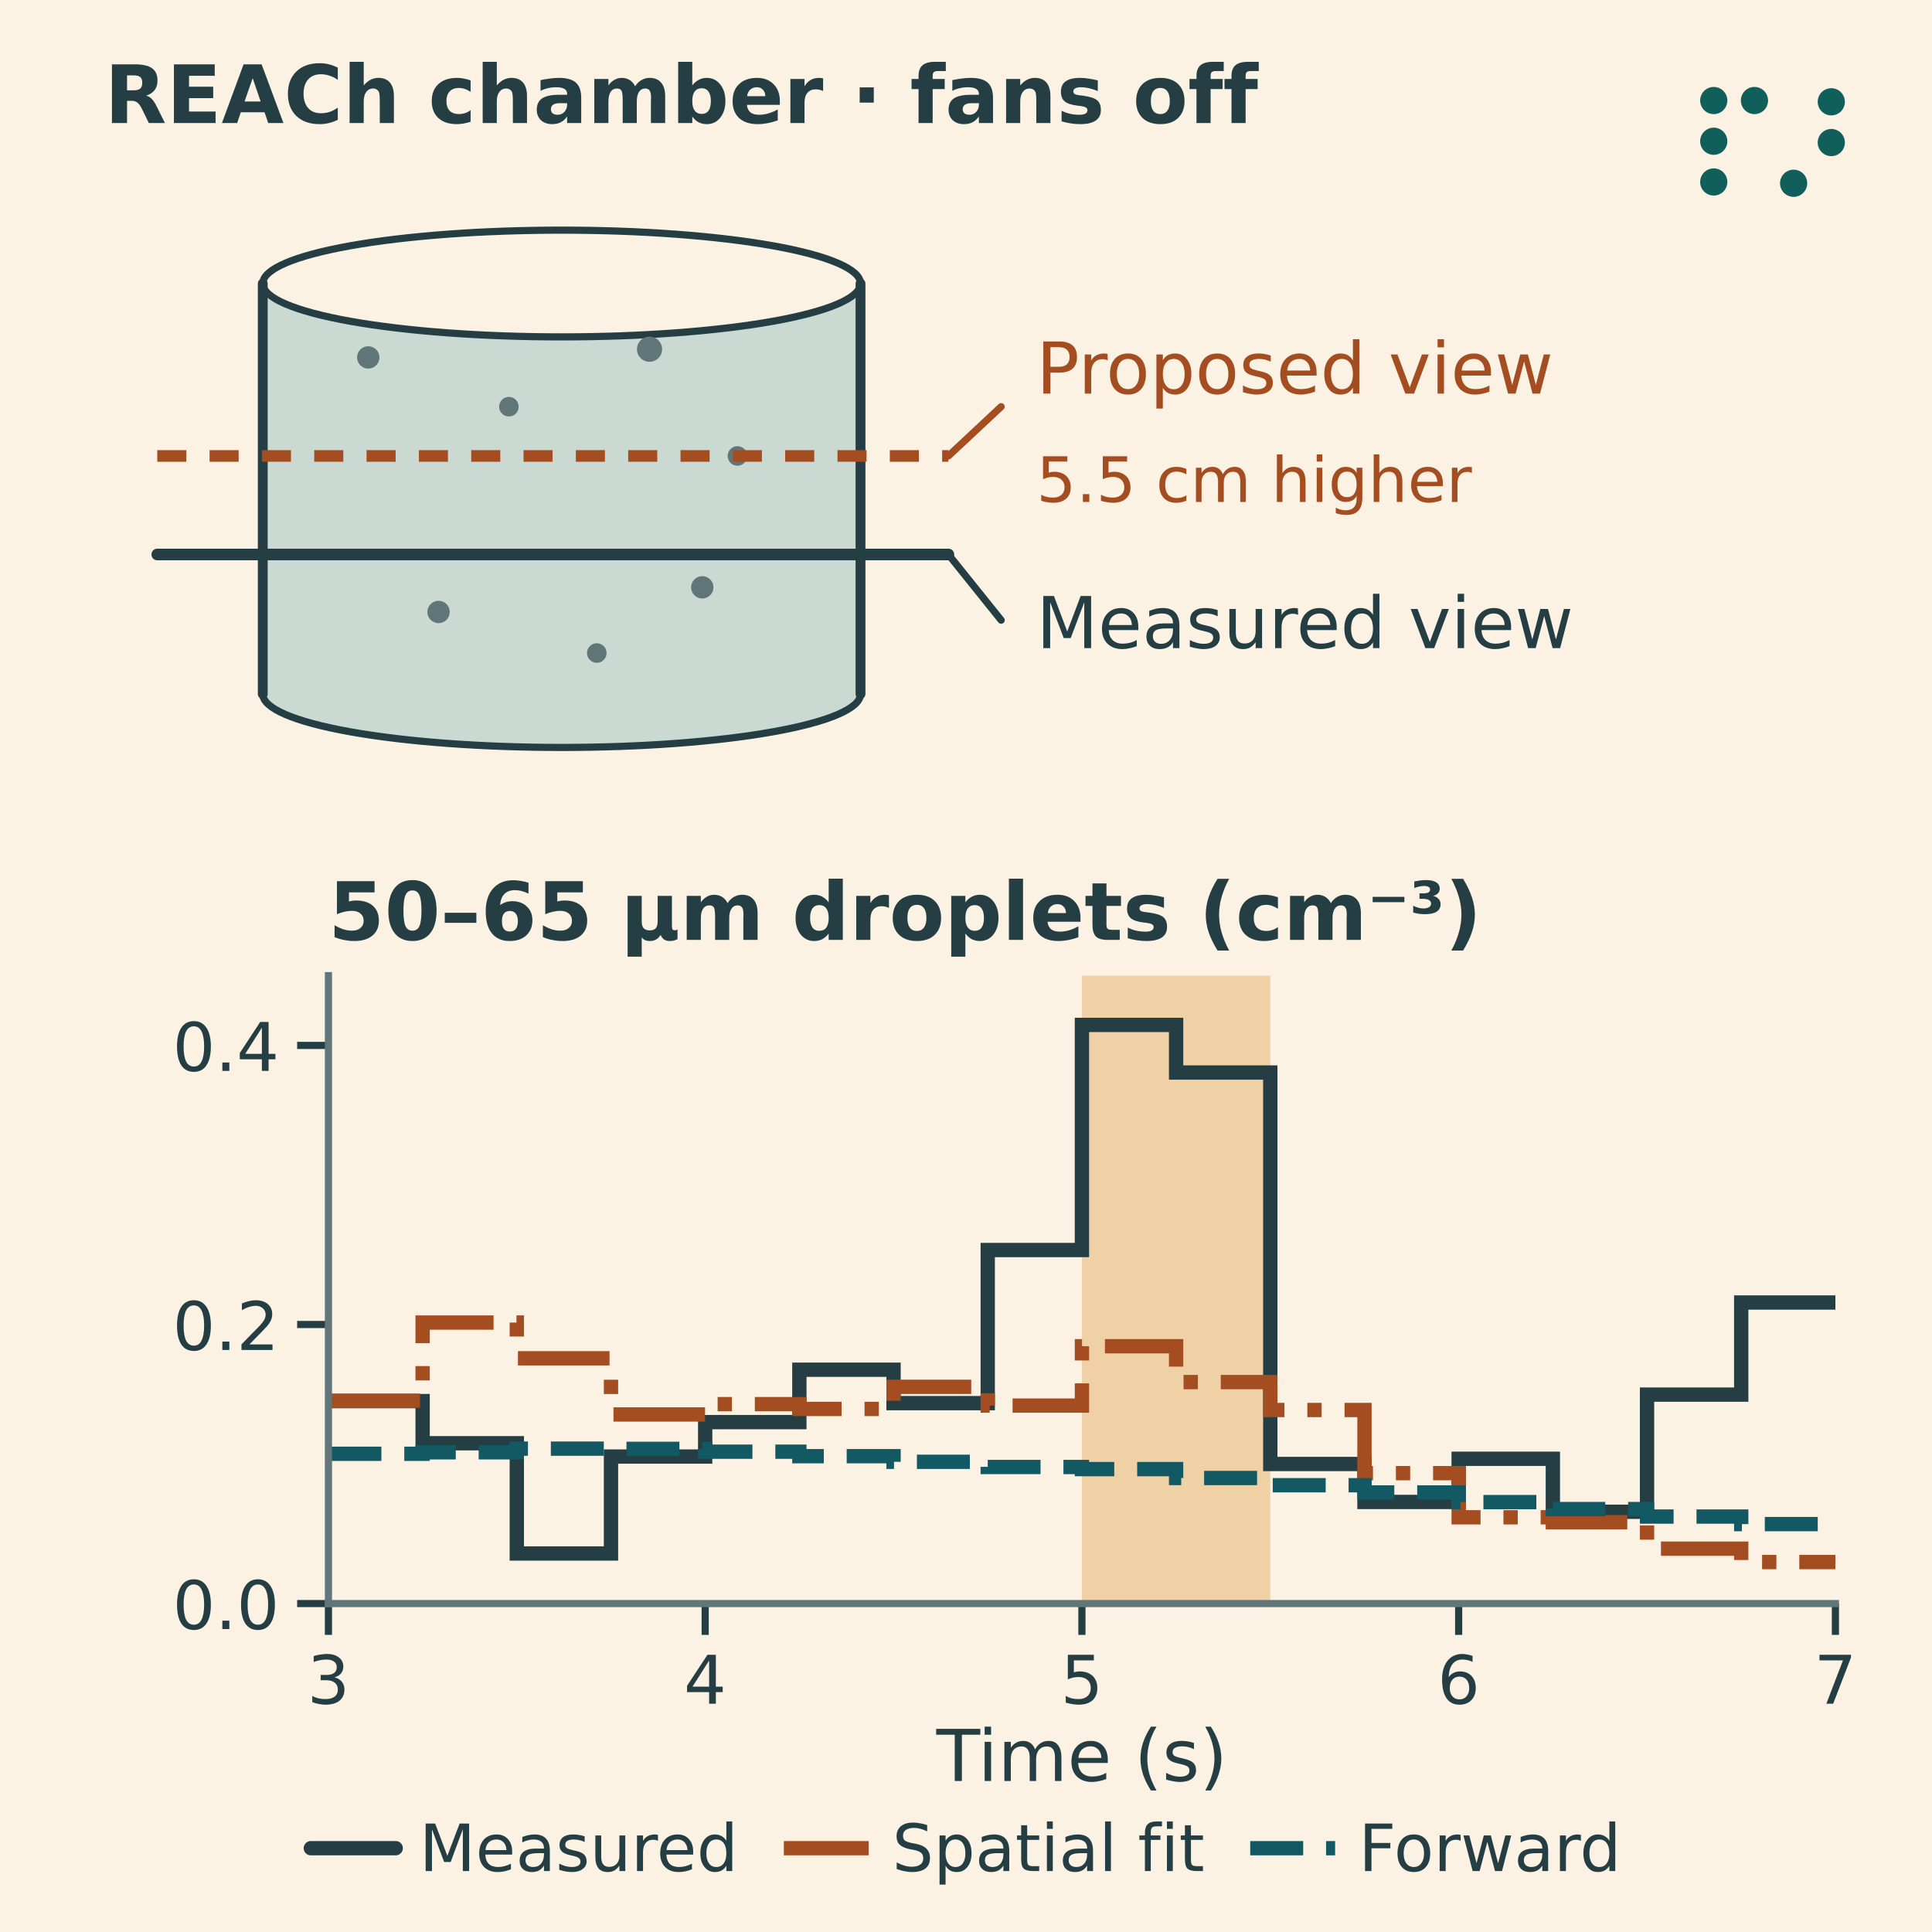
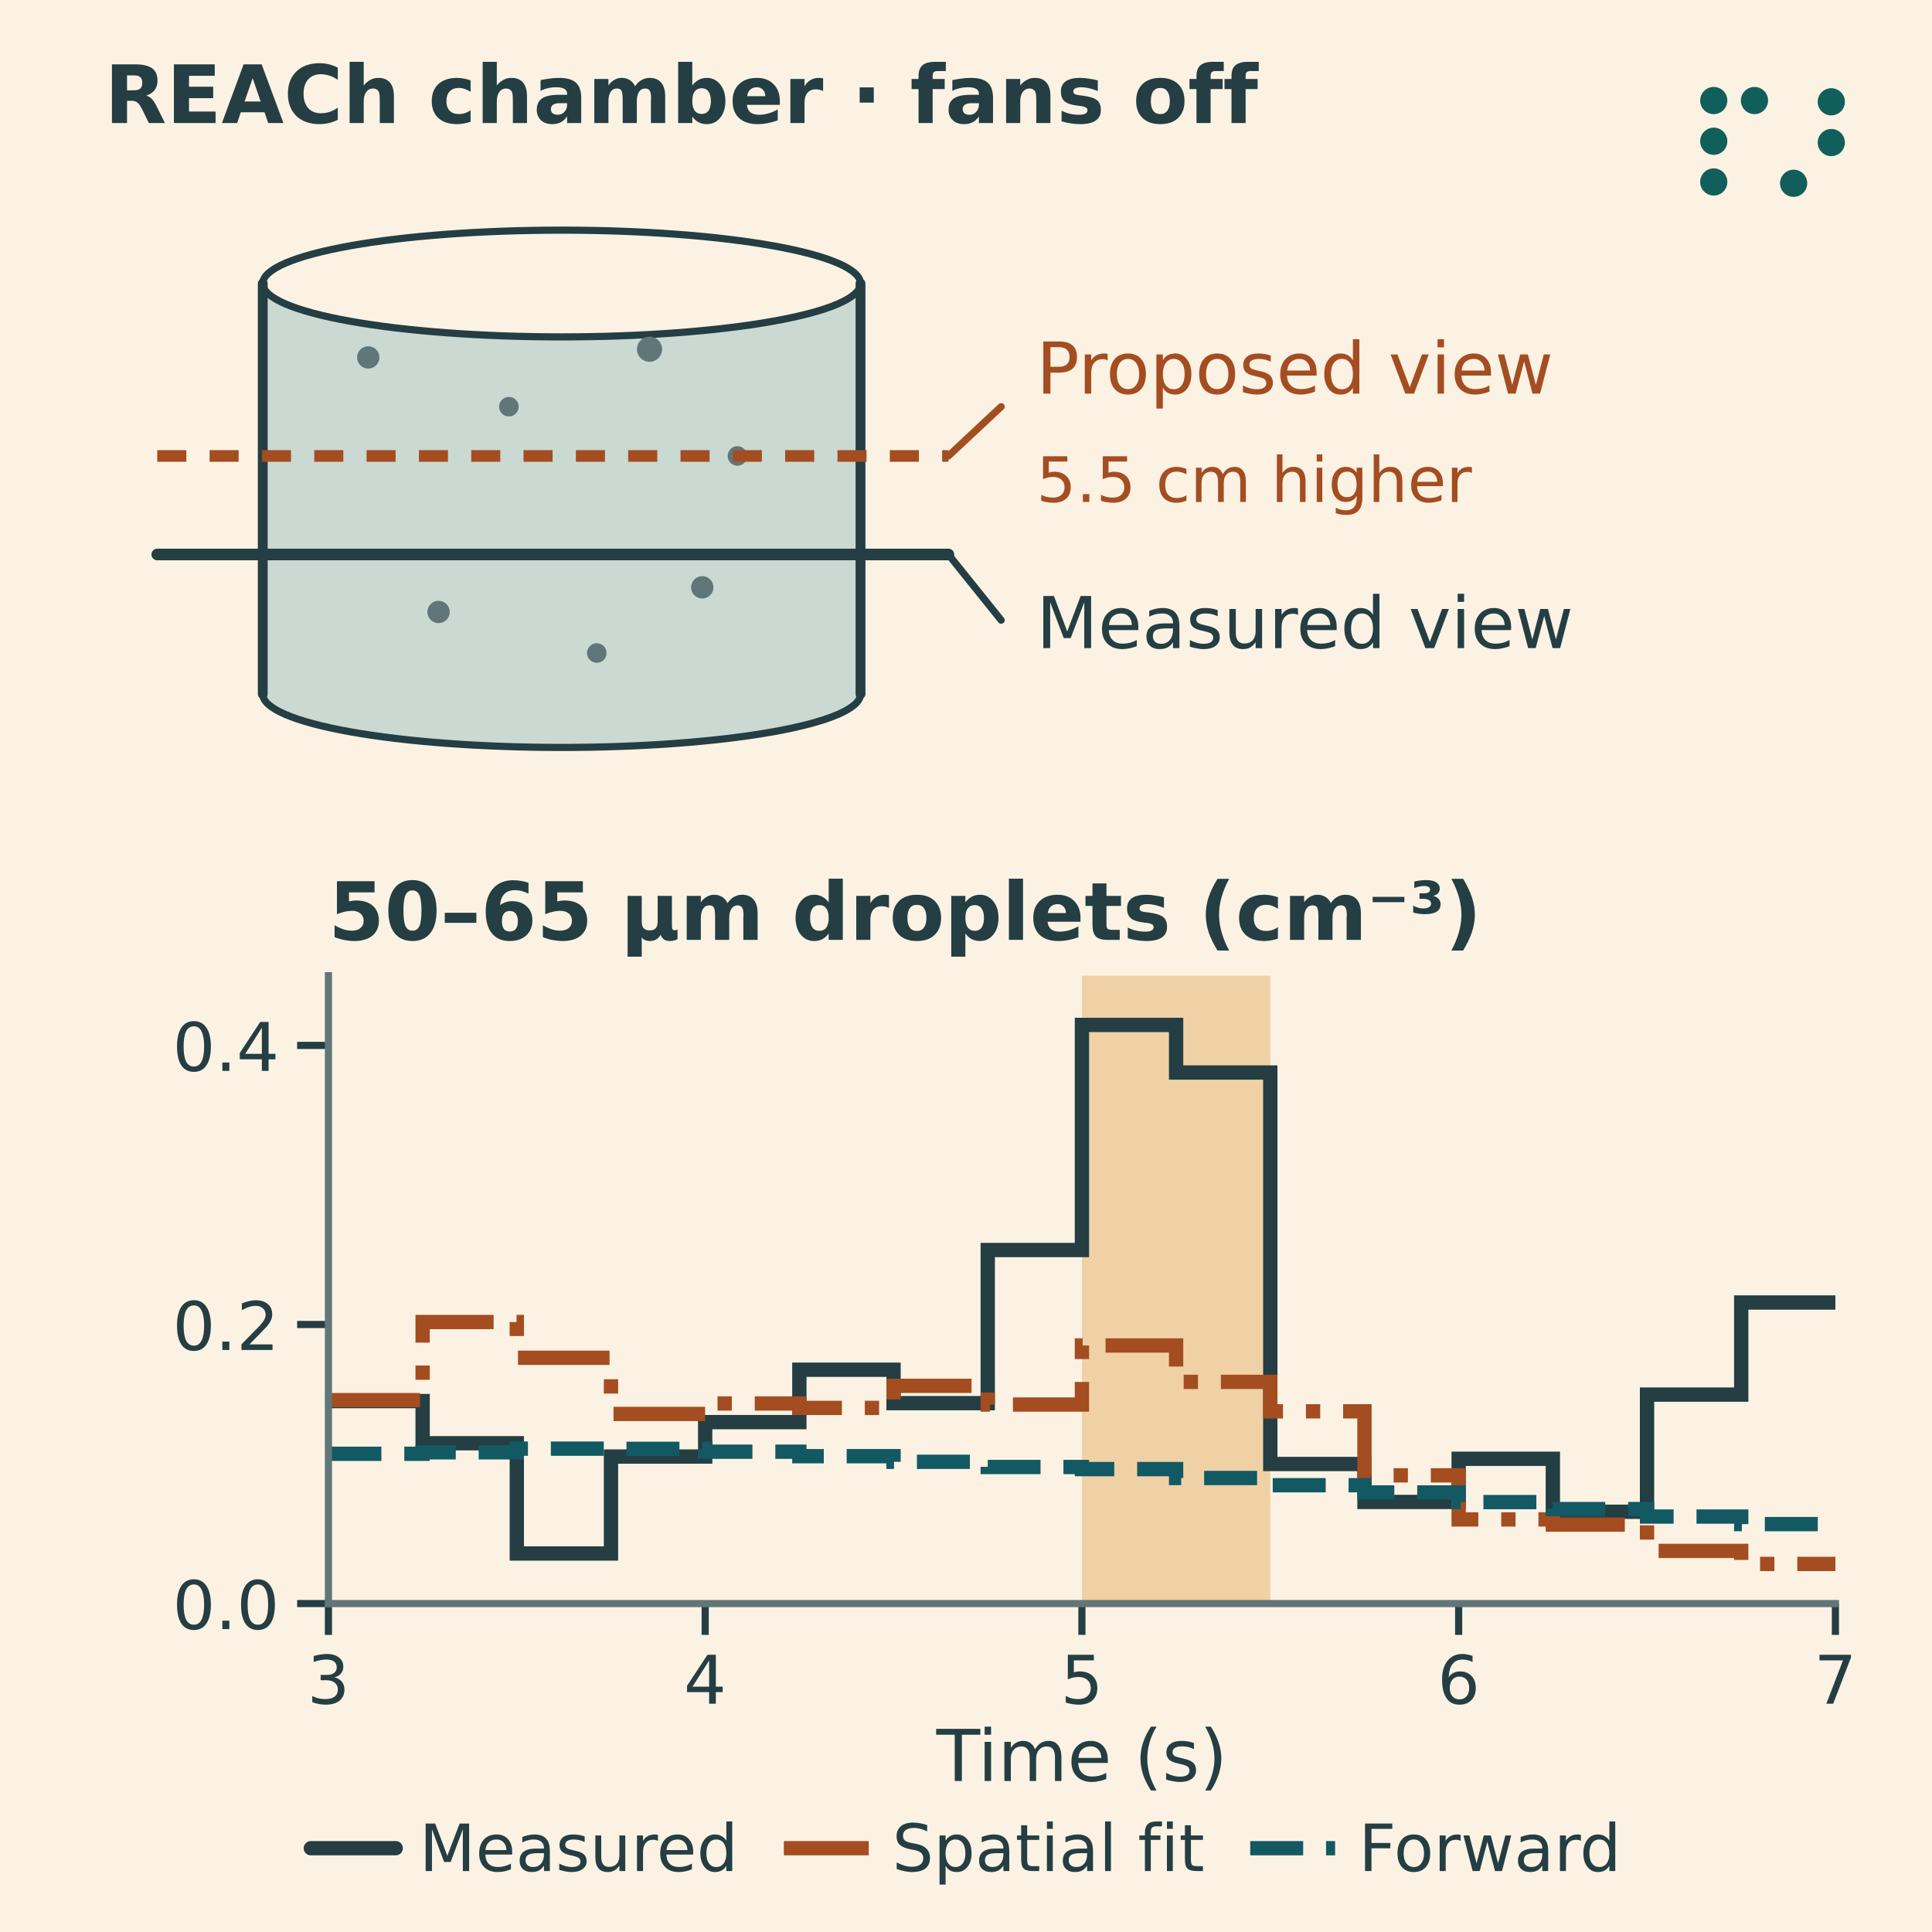
<svg xmlns="http://www.w3.org/2000/svg" xmlns:xlink="http://www.w3.org/1999/xlink" width="216pt" height="216pt" viewBox="0 0 216 216" version="1.1">
  <defs>
    <style type="text/css">*{stroke-linejoin: round; stroke-linecap: butt}</style>
  </defs>
  <g id="figure_1">
    <g id="patch_1">
      <path d="M 0 216 L 216 216 L 216 0 L 0 0 z" style="fill: #fbf2e3" />
    </g>
    <g id="axes_1">
      <g id="patch_2">
        <path d="M 62.791 83.565 C 71.653 83.565 80.153 82.936 86.419 81.817 C 92.686 80.698 96.206 79.18 96.206 77.598 C 96.206 76.016 92.686 74.498 86.419 73.379 C 80.153 72.26 71.653 71.631 62.791 71.631 C 53.929 71.631 45.429 72.26 39.163 73.379 C 32.897 74.498 29.376 76.016 29.376 77.598 C 29.376 79.18 32.897 80.698 39.163 81.817 C 45.429 82.936 53.929 83.565 62.791 83.565 z" clip-path="url(#p12abf873f6)" style="fill: #cad9d2; stroke: #243e43; stroke-width: 0.8; stroke-linejoin: miter" />
      </g>
      <g id="patch_3">
        <path d="M 29.376 77.598 L 96.206 77.598 L 96.206 31.698 L 29.376 31.698 z" clip-path="url(#p12abf873f6)" style="fill: #cad9d2" />
      </g>
      <g id="patch_4">
        <path d="M 62.791 37.665 C 71.653 37.665 80.153 37.036 86.419 35.917 C 92.686 34.798 96.206 33.28 96.206 31.698 C 96.206 30.116 92.686 28.598 86.419 27.479 C 80.153 26.36 71.653 25.731 62.791 25.731 C 53.929 25.731 45.429 26.36 39.163 27.479 C 32.897 28.598 29.376 30.116 29.376 31.698 C 29.376 33.28 32.897 34.798 39.163 35.917 C 45.429 37.036 53.929 37.665 62.791 37.665 z" clip-path="url(#p12abf873f6)" style="fill: #fbf2e3; stroke: #243e43; stroke-width: 0.8; stroke-linejoin: miter" />
      </g>
      <g id="line2d_1">
        <path d="M 29.376 77.598 L 29.376 31.698" clip-path="url(#p12abf873f6)" style="fill: none; stroke: #243e43; stroke-width: 1.1; stroke-linecap: round" />
      </g>
      <g id="line2d_2">
        <path d="M 96.206 77.598 L 96.206 31.698" clip-path="url(#p12abf873f6)" style="fill: none; stroke: #243e43; stroke-width: 1.1; stroke-linecap: round" />
      </g>
      <g id="line2d_3">
        <defs>
          <path id="m9da0c9188b" d="M 0 1.25 C 0.332 1.25 0.649 1.118 0.884 0.884 C 1.118 0.649 1.25 0.332 1.25 0 C 1.25 -0.332 1.118 -0.649 0.884 -0.884 C 0.649 -1.118 0.332 -1.25 0 -1.25 C -0.332 -1.25 -0.649 -1.118 -0.884 -0.884 C -1.118 -0.649 -1.25 -0.332 -1.25 0 C -1.25 0.332 -1.118 0.649 -0.884 0.884 C -0.649 1.118 -0.332 1.25 0 1.25 z" />
        </defs>
        <g clip-path="url(#p12abf873f6)">
          <use xlink:href="#m9da0c9188b" x="41.17" y="39.96" style="fill: #617679" />
        </g>
      </g>
      <g id="line2d_4">
        <defs>
          <path id="mfd2c36baa2" d="M 0 1.094 C 0.29 1.094 0.568 0.979 0.773 0.773 C 0.979 0.568 1.094 0.29 1.094 0 C 1.094 -0.29 0.979 -0.568 0.773 -0.773 C 0.568 -0.979 0.29 -1.094 0 -1.094 C -0.29 -1.094 -0.568 -0.979 -0.773 -0.773 C -0.979 -0.568 -1.094 -0.29 -1.094 0 C -1.094 0.29 -0.979 0.568 -0.773 0.773 C -0.568 0.979 -0.29 1.094 0 1.094 z" />
        </defs>
        <g clip-path="url(#p12abf873f6)">
          <use xlink:href="#mfd2c36baa2" x="56.894" y="45.468" style="fill: #617679" />
        </g>
      </g>
      <g id="line2d_5">
        <defs>
          <path id="m75398c9730" d="M 0 1.406 C 0.373 1.406 0.731 1.258 0.994 0.994 C 1.258 0.731 1.406 0.373 1.406 0 C 1.406 -0.373 1.258 -0.731 0.994 -0.994 C 0.731 -1.258 0.373 -1.406 0 -1.406 C -0.373 -1.406 -0.731 -1.258 -0.994 -0.994 C -1.258 -0.731 -1.406 -0.373 -1.406 0 C -1.406 0.373 -1.258 0.731 -0.994 0.994 C -0.731 1.258 -0.373 1.406 0 1.406 z" />
        </defs>
        <g clip-path="url(#p12abf873f6)">
          <use xlink:href="#m75398c9730" x="72.619" y="39.042" style="fill: #617679" />
        </g>
      </g>
      <g id="line2d_6">
        <g clip-path="url(#p12abf873f6)">
          <use xlink:href="#mfd2c36baa2" x="82.447" y="50.976" style="fill: #617679" />
        </g>
      </g>
      <g id="line2d_7">
        <g clip-path="url(#p12abf873f6)">
          <use xlink:href="#m9da0c9188b" x="49.032" y="68.418" style="fill: #617679" />
        </g>
      </g>
      <g id="line2d_8">
        <g clip-path="url(#p12abf873f6)">
          <use xlink:href="#mfd2c36baa2" x="66.722" y="73.008" style="fill: #617679" />
        </g>
      </g>
      <g id="line2d_9">
        <g clip-path="url(#p12abf873f6)">
          <use xlink:href="#m9da0c9188b" x="78.516" y="65.664" style="fill: #617679" />
        </g>
      </g>
      <g id="line2d_10">
        <path d="M 17.582 61.992 L 106.034 61.992" clip-path="url(#p12abf873f6)" style="fill: none; stroke: #243e43; stroke-width: 1.3; stroke-linecap: round" />
      </g>
      <g id="line2d_11">
        <path d="M 17.582 50.976 L 106.034 50.976" clip-path="url(#p12abf873f6)" style="fill: none; stroke-dasharray: 3.25,2.6; stroke-dashoffset: 0; stroke: #a44d21; stroke-width: 1.3" />
      </g>
      <g id="line2d_12">
        <path d="M 106.034 50.976 L 111.931 45.468" clip-path="url(#p12abf873f6)" style="fill: none; stroke: #a44d21; stroke-width: 0.8; stroke-linecap: round" />
      </g>
      <g id="line2d_13">
        <path d="M 106.034 61.992 L 111.931 69.336" clip-path="url(#p12abf873f6)" style="fill: none; stroke: #243e43; stroke-width: 0.8; stroke-linecap: round" />
      </g>
      <g id="text_1">
        <text style="font-weight: 700; font-size: 9px; font-family: 'DejaVu Sans'; text-anchor: start; fill: #243e43" x="11.686" y="13.751" transform="rotate(-0 11.6856 13.75059)">REACh chamber · fans off</text>
      </g>
      <g id="text_2">
        <text style="font-size: 8px; font-family: 'DejaVu Sans'; text-anchor: start; fill: #a44d21" x="115.862" y="44.004" transform="rotate(-0 115.8624 44.0035)">Proposed view</text>
      </g>
      <g id="text_3">
        <text style="font-size: 7px; font-family: 'DejaVu Sans'; text-anchor: start; fill: #a44d21" x="115.862" y="56.121" transform="rotate(-0 115.8624 56.12056)">5.5 cm higher</text>
      </g>
      <g id="text_4">
        <text style="font-size: 8px; font-family: 'DejaVu Sans'; text-anchor: start; fill: #243e43" x="115.862" y="72.462" transform="rotate(-0 115.8624 72.4615)">Measured view</text>
      </g>
    </g>
    <g id="axes_2">
      <g id="patch_5">
        <path d="M 36.72 179.28 L 205.2 179.28 L 205.2 109.08 L 36.72 109.08 z" style="fill: #fbf2e3" />
      </g>
      <g id="patch_6">
        <path d="M 120.96 179.28 L 142.02 179.28 L 142.02 109.08 L 120.96 109.08 z" clip-path="url(#p25fe02d1e1)" style="fill: #efd1a5" />
      </g>
      <g id="patch_7">
        <path d="M 36.72 156.643 L 36.72 156.643 L 47.25 156.643 L 47.25 161.356 L 57.78 161.356 L 57.78 173.682 L 68.31 173.682 L 68.31 162.844 L 78.84 162.844 L 78.84 158.995 L 89.37 158.995 L 89.37 153.137 L 99.9 153.137 L 99.9 156.873 L 110.43 156.873 L 110.43 139.754 L 120.96 139.754 L 120.96 114.587 L 131.49 114.587 L 131.49 119.909 L 142.02 119.909 L 142.02 163.677 L 152.55 163.677 L 152.55 167.92 L 163.08 167.92 L 163.08 163.094 L 173.61 163.094 L 173.61 169.017 L 184.14 169.017 L 184.14 155.919 L 194.67 155.919 L 194.67 145.622 L 205.2 145.622 L 205.2 145.622" clip-path="url(#p25fe02d1e1)" style="fill: none; stroke: #243e43; stroke-width: 1.6; stroke-linejoin: miter" />
      </g>
      <g id="patch_8">
-         <path d="M 36.72 156.601 L 36.72 156.601 L 47.25 156.601 L 47.25 147.863 L 57.78 147.863 L 57.78 151.858 L 68.31 151.858 L 68.31 158.14 L 78.84 158.14 L 78.84 156.985 L 89.37 156.985 L 89.37 157.52 L 99.9 157.52 L 99.9 155.05 L 110.43 155.05 L 110.43 157.147 L 120.96 157.147 L 120.96 150.51 L 131.49 150.51 L 131.49 154.518 L 142.02 154.518 L 142.02 157.64 L 152.55 157.64 L 152.55 164.7 L 163.08 164.7 L 163.08 169.635 L 173.61 169.635 L 173.61 170.187 L 184.14 170.187 L 184.14 173.143 L 194.67 173.143 L 194.67 174.639 L 205.2 174.639 L 205.2 174.639" clip-path="url(#p25fe02d1e1)" style="fill: none; stroke-dasharray: 10.24,2.56,1.6,2.56; stroke-dashoffset: 0; stroke: #a44d21; stroke-width: 1.6; stroke-linejoin: miter" />
+         <path d="M 36.72 156.536 L 36.72 156.536 L 47.25 156.536 L 47.25 147.804 L 57.78 147.804 L 57.78 151.802 L 68.31 151.802 L 68.31 158.081 L 78.84 158.081 L 78.84 156.911 L 89.37 156.911 L 89.37 157.406 L 99.9 157.406 L 99.9 154.938 L 110.43 154.938 L 110.43 157.031 L 120.96 157.031 L 120.96 150.428 L 131.49 150.428 L 131.49 154.495 L 142.02 154.495 L 142.02 157.788 L 152.55 157.788 L 152.55 164.945 L 163.08 164.945 L 163.08 169.872 L 173.61 169.872 L 173.61 170.453 L 184.14 170.453 L 184.14 173.395 L 194.67 173.395 L 194.67 174.85 L 205.2 174.85 L 205.2 174.85" clip-path="url(#p25fe02d1e1)" style="fill: none; stroke-dasharray: 10.24,2.56,1.6,2.56; stroke-dashoffset: 0; stroke: #a44d21; stroke-width: 1.6; stroke-linejoin: miter" />
      </g>
      <g id="patch_9">
        <path d="M 36.72 162.535 L 36.72 162.535 L 47.25 162.535 L 47.25 162.37 L 57.78 162.37 L 57.78 161.96 L 68.31 161.96 L 68.31 161.985 L 78.84 161.985 L 78.84 162.301 L 89.37 162.301 L 89.37 162.804 L 99.9 162.804 L 99.9 163.432 L 110.43 163.432 L 110.43 164.012 L 120.96 164.012 L 120.96 164.248 L 131.49 164.248 L 131.49 165.243 L 142.02 165.243 L 142.02 166.05 L 152.55 166.05 L 152.55 166.859 L 163.08 166.859 L 163.08 167.937 L 173.61 167.937 L 173.61 168.716 L 184.14 168.716 L 184.14 169.553 L 194.67 169.553 L 194.67 170.397 L 205.2 170.397 L 205.2 170.397" clip-path="url(#p25fe02d1e1)" style="fill: none; stroke-dasharray: 5.92,2.56; stroke-dashoffset: 0; stroke: #135963; stroke-width: 1.6; stroke-linejoin: miter" />
      </g>
      <g id="matplotlib.axis_1">
        <g id="xtick_1">
          <g id="line2d_14">
            <defs>
              <path id="ma7c5ae92ee" d="M 0 0 L 0 3.5" style="stroke: #243e43; stroke-width: 0.8" />
            </defs>
            <g>
              <use xlink:href="#ma7c5ae92ee" x="36.72" y="179.28" style="fill: #243e43; stroke: #243e43; stroke-width: 0.8" />
            </g>
          </g>
          <g id="text_5">
            <text style="font-size: 7.5px; font-family: 'DejaVu Sans'; text-anchor: middle; fill: #243e43" x="36.72" y="190.479" transform="rotate(-0 36.72 190.4788)">3</text>
          </g>
        </g>
        <g id="xtick_2">
          <g id="line2d_15">
            <g>
              <use xlink:href="#ma7c5ae92ee" x="78.84" y="179.28" style="fill: #243e43; stroke: #243e43; stroke-width: 0.8" />
            </g>
          </g>
          <g id="text_6">
            <text style="font-size: 7.5px; font-family: 'DejaVu Sans'; text-anchor: middle; fill: #243e43" x="78.84" y="190.479" transform="rotate(-0 78.84 190.4788)">4</text>
          </g>
        </g>
        <g id="xtick_3">
          <g id="line2d_16">
            <g>
              <use xlink:href="#ma7c5ae92ee" x="120.96" y="179.28" style="fill: #243e43; stroke: #243e43; stroke-width: 0.8" />
            </g>
          </g>
          <g id="text_7">
            <text style="font-size: 7.5px; font-family: 'DejaVu Sans'; text-anchor: middle; fill: #243e43" x="120.96" y="190.479" transform="rotate(-0 120.96 190.4788)">5</text>
          </g>
        </g>
        <g id="xtick_4">
          <g id="line2d_17">
            <g>
              <use xlink:href="#ma7c5ae92ee" x="163.08" y="179.28" style="fill: #243e43; stroke: #243e43; stroke-width: 0.8" />
            </g>
          </g>
          <g id="text_8">
            <text style="font-size: 7.5px; font-family: 'DejaVu Sans'; text-anchor: middle; fill: #243e43" x="163.08" y="190.479" transform="rotate(-0 163.08 190.4788)">6</text>
          </g>
        </g>
        <g id="xtick_5">
          <g id="line2d_18">
            <g>
              <use xlink:href="#ma7c5ae92ee" x="205.2" y="179.28" style="fill: #243e43; stroke: #243e43; stroke-width: 0.8" />
            </g>
          </g>
          <g id="text_9">
            <text style="font-size: 7.5px; font-family: 'DejaVu Sans'; text-anchor: middle; fill: #243e43" x="205.2" y="190.479" transform="rotate(-0 205.2 190.4788)">7</text>
          </g>
        </g>
        <g id="text_10">
          <text style="font-size: 8px; font-family: 'DejaVu Sans'; text-anchor: middle; fill: #243e43" x="120.96" y="199.117" transform="rotate(-0 120.96 199.1173)">Time (s)</text>
        </g>
      </g>
      <g id="matplotlib.axis_2">
        <g id="ytick_1">
          <g id="line2d_19">
            <defs>
              <path id="mefb7de60cc" d="M 0 0 L -3.5 0" style="stroke: #243e43; stroke-width: 0.8" />
            </defs>
            <g>
              <use xlink:href="#mefb7de60cc" x="36.72" y="179.28" style="fill: #243e43; stroke: #243e43; stroke-width: 0.8" />
            </g>
          </g>
          <g id="text_11">
            <text style="font-size: 7.5px; font-family: 'DejaVu Sans'; text-anchor: end; fill: #243e43" x="31.22" y="182.129" transform="rotate(-0 31.22 182.1294)">0.0</text>
          </g>
        </g>
        <g id="ytick_2">
          <g id="line2d_20">
            <g>
              <use xlink:href="#mefb7de60cc" x="36.72" y="148.08" style="fill: #243e43; stroke: #243e43; stroke-width: 0.8" />
            </g>
          </g>
          <g id="text_12">
            <text style="font-size: 7.5px; font-family: 'DejaVu Sans'; text-anchor: end; fill: #243e43" x="31.22" y="150.929" transform="rotate(-0 31.22 150.9294)">0.2</text>
          </g>
        </g>
        <g id="ytick_3">
          <g id="line2d_21">
            <g>
              <use xlink:href="#mefb7de60cc" x="36.72" y="116.88" style="fill: #243e43; stroke: #243e43; stroke-width: 0.8" />
            </g>
          </g>
          <g id="text_13">
            <text style="font-size: 7.5px; font-family: 'DejaVu Sans'; text-anchor: end; fill: #243e43" x="31.22" y="119.729" transform="rotate(-0 31.22 119.7294)">0.4</text>
          </g>
        </g>
      </g>
      <g id="patch_10">
        <path d="M 36.72 179.28 L 36.72 109.08" style="fill: none; stroke: #617679; stroke-width: 0.8; stroke-linejoin: miter; stroke-linecap: square" />
      </g>
      <g id="patch_11">
        <path d="M 36.72 179.28 L 205.2 179.28" style="fill: none; stroke: #617679; stroke-width: 0.8; stroke-linejoin: miter; stroke-linecap: square" />
      </g>
      <g id="text_14">
        <text style="font-weight: 700; font-size: 9px; font-family: 'DejaVu Sans'; text-anchor: start; fill: #243e43" x="36.72" y="105.08" transform="rotate(-0 36.72 105.08)">50–65 µm droplets (cm⁻³)</text>
      </g>
    </g>
    <g id="legend_1">
      <g id="line2d_22">
        <path d="M 34.752 206.631 L 44.242 206.631" style="fill: none; stroke: #243e43; stroke-width: 1.6; stroke-linecap: round" />
      </g>
      <g id="text_15">
        <text style="font-size: 7.3px; font-family: 'DejaVu Sans'; text-anchor: start; fill: #243e43" x="46.87" y="209.186" transform="rotate(-0 46.86991 209.1858)">Measured</text>
      </g>
      <g id="line2d_23">
        <path d="M 87.636 206.631 L 97.126 206.631" style="fill: none; stroke-dasharray: 10.24,2.56,1.6,2.56; stroke-dashoffset: 0; stroke: #a44d21; stroke-width: 1.6" />
      </g>
      <g id="text_16">
        <text style="font-size: 7.3px; font-family: 'DejaVu Sans'; text-anchor: start; fill: #243e43" x="99.754" y="209.186" transform="rotate(-0 99.75385 209.1858)">Spatial fit</text>
      </g>
      <g id="line2d_24">
        <path d="M 139.777 206.631 L 149.267 206.631" style="fill: none; stroke-dasharray: 5.92,2.56; stroke-dashoffset: 0; stroke: #135963; stroke-width: 1.6" />
      </g>
      <g id="text_17">
        <text style="font-size: 7.3px; font-family: 'DejaVu Sans'; text-anchor: start; fill: #243e43" x="151.895" y="209.186" transform="rotate(-0 151.8952 209.1858)">Forward</text>
      </g>
    </g>
    <g id="particula-dots">
      <g id="patch_12">
        <path d="M 191.6 9.72 C 192.003 9.72 192.389 9.88 192.674 10.165 C 192.959 10.45 193.119 10.837 193.119 11.24 C 193.119 11.643 192.959 12.029 192.674 12.314 C 192.389 12.599 192.003 12.759 191.6 12.759 C 191.197 12.759 190.81 12.599 190.525 12.314 C 190.24 12.029 190.08 11.643 190.08 11.24 C 190.08 10.837 190.24 10.45 190.525 10.165 C 190.81 9.88 191.197 9.72 191.6 9.72 z" clip-path="url(#pf7b22506e3)" style="fill: #115f5a" />
      </g>
      <g id="patch_13">
        <path d="M 196.152 9.72 C 196.555 9.72 196.942 9.88 197.227 10.165 C 197.512 10.45 197.672 10.837 197.672 11.24 C 197.672 11.643 197.512 12.029 197.227 12.314 C 196.942 12.599 196.555 12.759 196.152 12.759 C 195.749 12.759 195.363 12.599 195.078 12.314 C 194.793 12.029 194.632 11.643 194.632 11.24 C 194.632 10.837 194.793 10.45 195.078 10.165 C 195.363 9.88 195.749 9.72 196.152 9.72 z" clip-path="url(#pf7b22506e3)" style="fill: #115f5a" />
      </g>
      <g id="patch_14">
        <path d="M 191.6 14.272 C 192.003 14.272 192.389 14.433 192.674 14.718 C 192.959 15.003 193.119 15.389 193.119 15.792 C 193.119 16.195 192.959 16.582 192.674 16.867 C 192.389 17.152 192.003 17.312 191.6 17.312 C 191.197 17.312 190.81 17.152 190.525 16.867 C 190.24 16.582 190.08 16.195 190.08 15.792 C 190.08 15.389 190.24 15.003 190.525 14.718 C 190.81 14.433 191.197 14.272 191.6 14.272 z" clip-path="url(#pf7b22506e3)" style="fill: #115f5a" />
      </g>
      <g id="patch_15">
        <path d="M 200.529 18.971 C 200.932 18.971 201.319 19.131 201.604 19.416 C 201.889 19.701 202.049 20.087 202.049 20.49 C 202.049 20.893 201.889 21.28 201.604 21.565 C 201.319 21.85 200.932 22.01 200.529 22.01 C 200.126 22.01 199.739 21.85 199.454 21.565 C 199.169 21.28 199.009 20.893 199.009 20.49 C 199.009 20.087 199.169 19.701 199.454 19.416 C 199.739 19.131 200.126 18.971 200.529 18.971 z" clip-path="url(#pf7b22506e3)" style="fill: #115f5a" />
      </g>
      <g id="patch_16">
        <path d="M 204.74 14.418 C 205.143 14.418 205.53 14.578 205.815 14.863 C 206.1 15.148 206.26 15.535 206.26 15.938 C 206.26 16.341 206.1 16.727 205.815 17.012 C 205.53 17.297 205.143 17.457 204.74 17.457 C 204.337 17.457 203.951 17.297 203.666 17.012 C 203.381 16.727 203.221 16.341 203.221 15.938 C 203.221 15.535 203.381 15.148 203.666 14.863 C 203.951 14.578 204.337 14.418 204.74 14.418 z" clip-path="url(#pf7b22506e3)" style="fill: #115f5a" />
      </g>
      <g id="patch_17">
        <path d="M 204.74 9.862 C 205.143 9.862 205.53 10.022 205.815 10.307 C 206.1 10.592 206.26 10.979 206.26 11.382 C 206.26 11.785 206.1 12.172 205.815 12.457 C 205.53 12.742 205.143 12.902 204.74 12.902 C 204.337 12.902 203.951 12.742 203.666 12.457 C 203.381 12.172 203.221 11.785 203.221 11.382 C 203.221 10.979 203.381 10.592 203.666 10.307 C 203.951 10.022 204.337 9.862 204.74 9.862 z" clip-path="url(#pf7b22506e3)" style="fill: #115f5a" />
      </g>
      <g id="patch_18">
        <path d="M 191.6 18.825 C 192.003 18.825 192.389 18.985 192.674 19.27 C 192.959 19.555 193.119 19.942 193.119 20.345 C 193.119 20.748 192.959 21.134 192.674 21.419 C 192.389 21.704 192.003 21.864 191.6 21.864 C 191.197 21.864 190.81 21.704 190.525 21.419 C 190.24 21.134 190.08 20.748 190.08 20.345 C 190.08 19.942 190.24 19.555 190.525 19.27 C 190.81 18.985 191.197 18.825 191.6 18.825 z" clip-path="url(#pf7b22506e3)" style="fill: #115f5a" />
      </g>
    </g>
  </g>
  <defs>
    <clipPath id="p12abf873f6">
      <rect x="9.72" y="3.24" width="196.56" height="91.8" />
    </clipPath>
    <clipPath id="p25fe02d1e1">
      <rect x="36.72" y="109.08" width="168.48" height="70.2" />
    </clipPath>
    <clipPath id="pf7b22506e3">
      <rect x="190.08" y="9.72" width="16.2" height="12.287" />
    </clipPath>
  </defs>
</svg>
